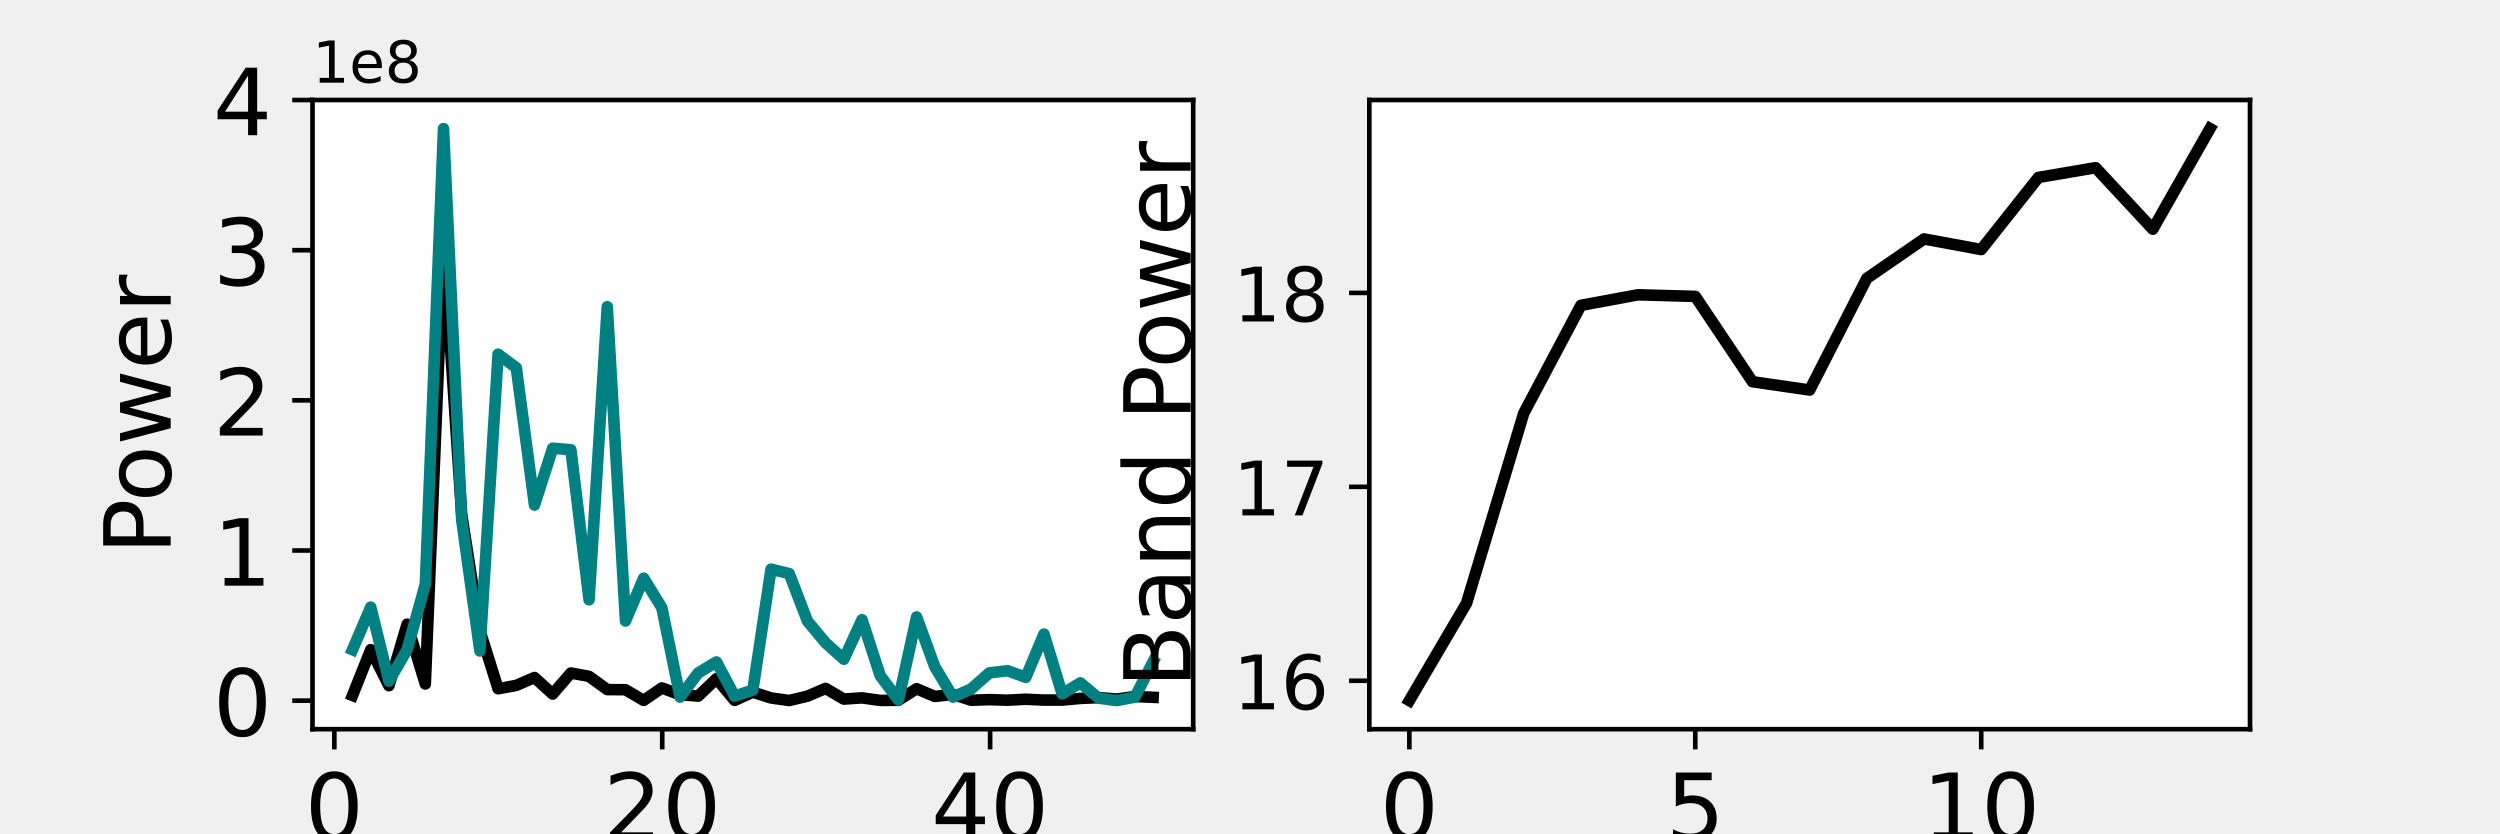
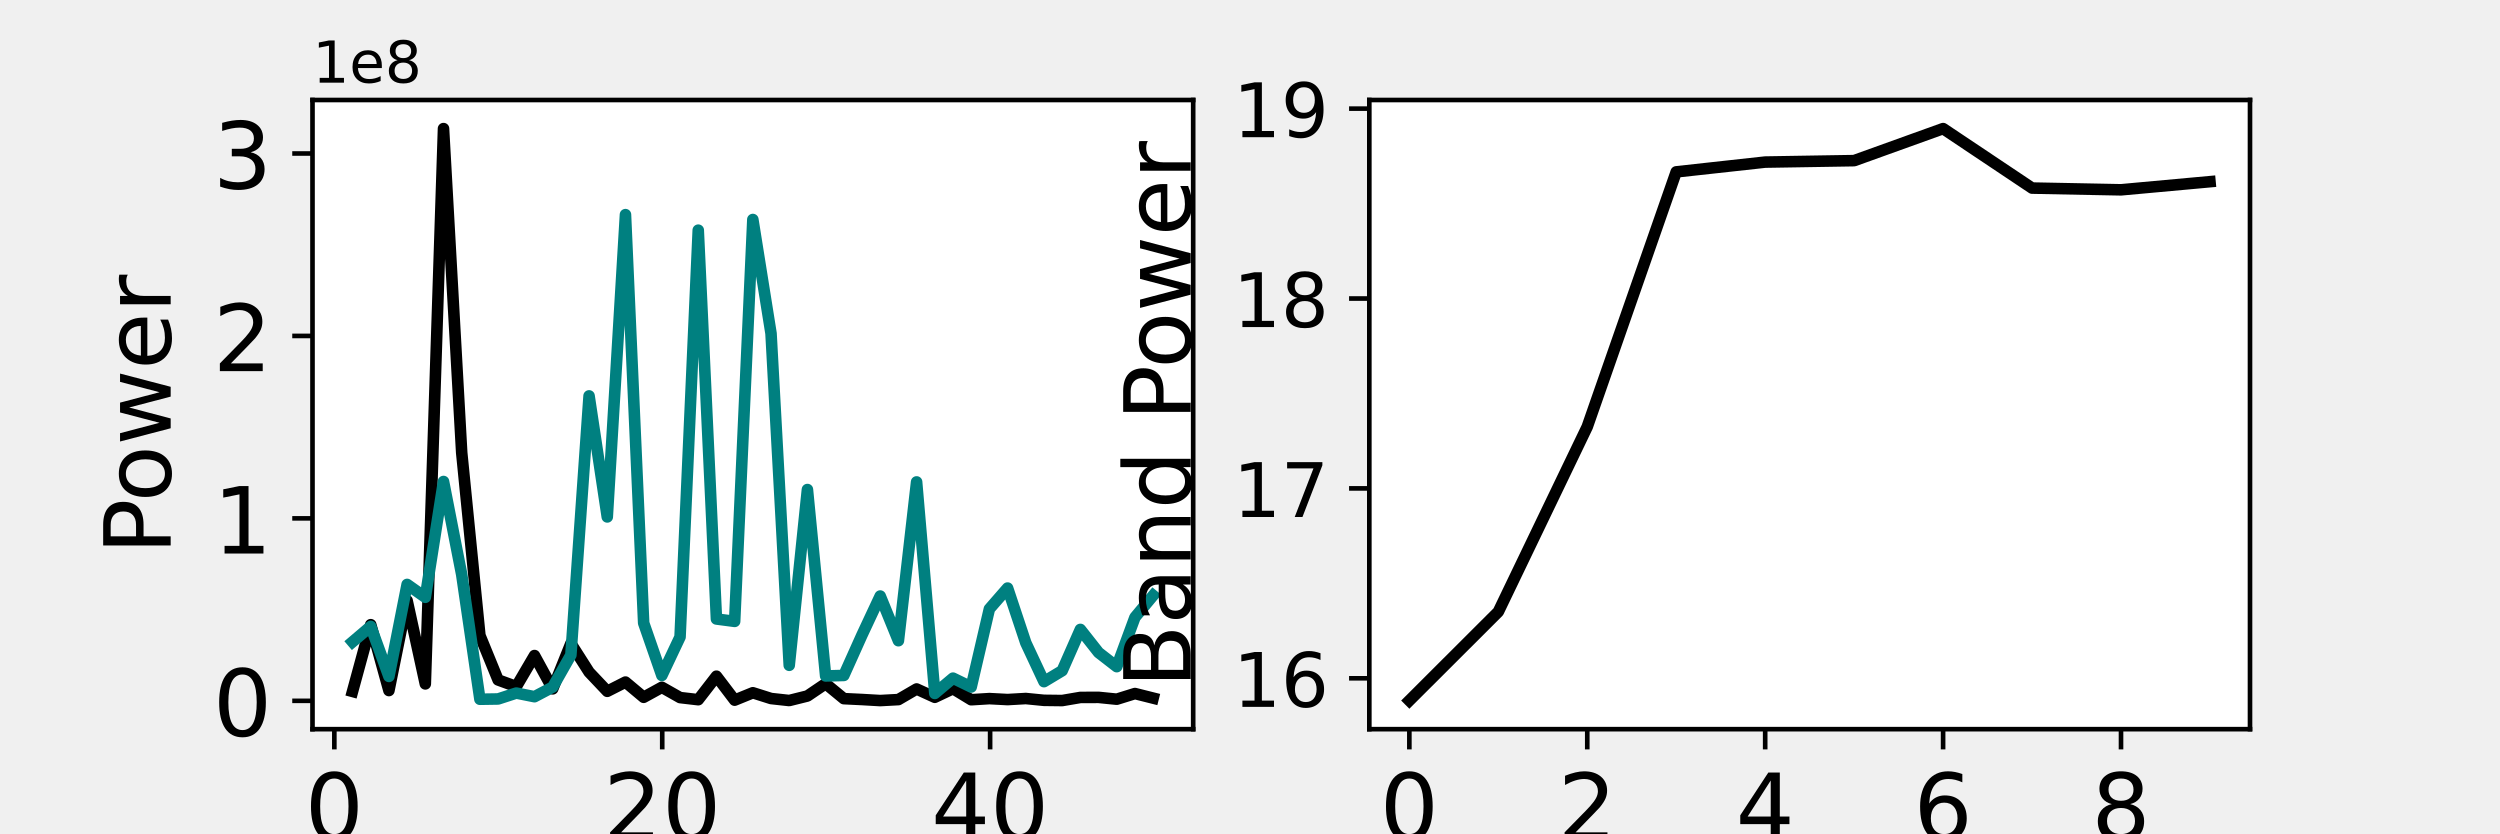
<svg xmlns="http://www.w3.org/2000/svg" xmlns:xlink="http://www.w3.org/1999/xlink" width="432pt" height="144pt" viewBox="0 0 432 144" version="1.1">
  <defs>
    <style type="text/css">*{stroke-linejoin: round; stroke-linecap: butt}</style>
  </defs>
  <g id="figure_1">
    <g id="patch_1">
      <path d="M 0 144  L 432 144  L 432 0  L 0 0  L 0 144  z " style="fill: none" />
    </g>
    <g id="axes_1">
      <g id="patch_2">
        <path d="M 54 126  L 206.182 126  L 206.182 17.28  L 54 17.28  z " style="fill: #ffffff" />
      </g>
      <g id="matplotlib.axis_1">
        <g id="xtick_1">
          <g id="line2d_1">
            <defs>
-               <path id="md77250b71f" d="M 0 0  L 0 3.5  " style="stroke: #000000; stroke-width: 0.8" />
-             </defs>
-             <g>
-               <use xlink:href="#md77250b71f" x="57.773" y="126" style="stroke: #000000; stroke-width: 0.8" />
+               <path id="m6e756f3962" d="M 0 0  L 0 3.5  " style="stroke: #000000; stroke-width: 0.8" />
+             </defs>
+             <g>
+               <use xlink:href="#m6e756f3962" x="57.773" y="126" style="stroke: #000000; stroke-width: 0.8" />
            </g>
          </g>
          <g id="text_1">
            <g transform="translate(52.6831 145.1575) scale(0.16 -0.16)">
              <defs>
                <path id="DejaVuSans-30" d="M 2034 4250  Q 1547 4250 1301 3770  Q 1056 3291 1056 2328  Q 1056 1369 1301 889  Q 1547 409 2034 409  Q 2525 409 2770 889  Q 3016 1369 3016 2328  Q 3016 3291 2770 3770  Q 2525 4250 2034 4250  z M 2034 4750  Q 2819 4750 3233 4129  Q 3647 3509 3647 2328  Q 3647 1150 3233 529  Q 2819 -91 2034 -91  Q 1250 -91 836 529  Q 422 1150 422 2328  Q 422 3509 836 4129  Q 1250 4750 2034 4750  z " transform="scale(0.015625)" />
              </defs>
              <use xlink:href="#DejaVuSans-30" />
            </g>
          </g>
        </g>
        <g id="xtick_2">
          <g id="line2d_2">
            <g>
-               <use xlink:href="#md77250b71f" x="114.433" y="126" style="stroke: #000000; stroke-width: 0.8" />
+               <use xlink:href="#m6e756f3962" x="114.433" y="126" style="stroke: #000000; stroke-width: 0.8" />
            </g>
          </g>
          <g id="text_2">
            <g transform="translate(104.2525 145.1575) scale(0.16 -0.16)">
              <defs>
                <path id="DejaVuSans-32" d="M 1228 531  L 3431 531  L 3431 0  L 469 0  L 469 531  Q 828 903 1448 1529  Q 2069 2156 2228 2338  Q 2531 2678 2651 2914  Q 2772 3150 2772 3378  Q 2772 3750 2511 3984  Q 2250 4219 1831 4219  Q 1534 4219 1204 4116  Q 875 4013 500 3803  L 500 4441  Q 881 4594 1212 4672  Q 1544 4750 1819 4750  Q 2544 4750 2975 4387  Q 3406 4025 3406 3419  Q 3406 3131 3298 2873  Q 3191 2616 2906 2266  Q 2828 2175 2409 1742  Q 1991 1309 1228 531  z " transform="scale(0.015625)" />
              </defs>
              <use xlink:href="#DejaVuSans-32" />
              <use xlink:href="#DejaVuSans-30" x="63.623" />
            </g>
          </g>
        </g>
        <g id="xtick_3">
          <g id="line2d_3">
            <g>
-               <use xlink:href="#md77250b71f" x="171.092" y="126" style="stroke: #000000; stroke-width: 0.8" />
+               <use xlink:href="#m6e756f3962" x="171.092" y="126" style="stroke: #000000; stroke-width: 0.8" />
            </g>
          </g>
          <g id="text_3">
            <g transform="translate(160.912 145.1575) scale(0.16 -0.16)">
              <defs>
                <path id="DejaVuSans-34" d="M 2419 4116  L 825 1625  L 2419 1625  L 2419 4116  z M 2253 4666  L 3047 4666  L 3047 1625  L 3713 1625  L 3713 1100  L 3047 1100  L 3047 0  L 2419 0  L 2419 1100  L 313 1100  L 313 1709  L 2253 4666  z " transform="scale(0.015625)" />
              </defs>
              <use xlink:href="#DejaVuSans-34" />
              <use xlink:href="#DejaVuSans-30" x="63.623" />
            </g>
          </g>
        </g>
        <g id="text_4">
          <g transform="translate(69.76341 164.6425) scale(0.16 -0.16)">
            <defs>
              <path id="DejaVuSans-46" d="M 628 4666  L 3309 4666  L 3309 4134  L 1259 4134  L 1259 2759  L 3109 2759  L 3109 2228  L 1259 2228  L 1259 0  L 628 0  L 628 4666  z " transform="scale(0.015625)" />
              <path id="DejaVuSans-72" d="M 2631 2963  Q 2534 3019 2420 3045  Q 2306 3072 2169 3072  Q 1681 3072 1420 2755  Q 1159 2438 1159 1844  L 1159 0  L 581 0  L 581 3500  L 1159 3500  L 1159 2956  Q 1341 3275 1631 3429  Q 1922 3584 2338 3584  Q 2397 3584 2469 3576  Q 2541 3569 2628 3553  L 2631 2963  z " transform="scale(0.015625)" />
              <path id="DejaVuSans-65" d="M 3597 1894  L 3597 1613  L 953 1613  Q 991 1019 1311 708  Q 1631 397 2203 397  Q 2534 397 2845 478  Q 3156 559 3463 722  L 3463 178  Q 3153 47 2828 -22  Q 2503 -91 2169 -91  Q 1331 -91 842 396  Q 353 884 353 1716  Q 353 2575 817 3079  Q 1281 3584 2069 3584  Q 2775 3584 3186 3129  Q 3597 2675 3597 1894  z M 3022 2063  Q 3016 2534 2758 2815  Q 2500 3097 2075 3097  Q 1594 3097 1305 2825  Q 1016 2553 972 2059  L 3022 2063  z " transform="scale(0.015625)" />
              <path id="DejaVuSans-71" d="M 947 1747  Q 947 1113 1208 752  Q 1469 391 1925 391  Q 2381 391 2643 752  Q 2906 1113 2906 1747  Q 2906 2381 2643 2742  Q 2381 3103 1925 3103  Q 1469 3103 1208 2742  Q 947 2381 947 1747  z M 2906 525  Q 2725 213 2448 61  Q 2172 -91 1784 -91  Q 1150 -91 751 415  Q 353 922 353 1747  Q 353 2572 751 3078  Q 1150 3584 1784 3584  Q 2172 3584 2448 3432  Q 2725 3281 2906 2969  L 2906 3500  L 3481 3500  L 3481 -1331  L 2906 -1331  L 2906 525  z " transform="scale(0.015625)" />
              <path id="DejaVuSans-75" d="M 544 1381  L 544 3500  L 1119 3500  L 1119 1403  Q 1119 906 1312 657  Q 1506 409 1894 409  Q 2359 409 2629 706  Q 2900 1003 2900 1516  L 2900 3500  L 3475 3500  L 3475 0  L 2900 0  L 2900 538  Q 2691 219 2414 64  Q 2138 -91 1772 -91  Q 1169 -91 856 284  Q 544 659 544 1381  z M 1991 3584  L 1991 3584  z " transform="scale(0.015625)" />
              <path id="DejaVuSans-6e" d="M 3513 2113  L 3513 0  L 2938 0  L 2938 2094  Q 2938 2591 2744 2837  Q 2550 3084 2163 3084  Q 1697 3084 1428 2787  Q 1159 2491 1159 1978  L 1159 0  L 581 0  L 581 3500  L 1159 3500  L 1159 2956  Q 1366 3272 1645 3428  Q 1925 3584 2291 3584  Q 2894 3584 3203 3211  Q 3513 2838 3513 2113  z " transform="scale(0.015625)" />
              <path id="DejaVuSans-63" d="M 3122 3366  L 3122 2828  Q 2878 2963 2633 3030  Q 2388 3097 2138 3097  Q 1578 3097 1268 2742  Q 959 2388 959 1747  Q 959 1106 1268 751  Q 1578 397 2138 397  Q 2388 397 2633 464  Q 2878 531 3122 666  L 3122 134  Q 2881 22 2623 -34  Q 2366 -91 2075 -91  Q 1284 -91 818 406  Q 353 903 353 1747  Q 353 2603 823 3093  Q 1294 3584 2113 3584  Q 2378 3584 2631 3529  Q 2884 3475 3122 3366  z " transform="scale(0.015625)" />
              <path id="DejaVuSans-79" d="M 2059 -325  Q 1816 -950 1584 -1140  Q 1353 -1331 966 -1331  L 506 -1331  L 506 -850  L 844 -850  Q 1081 -850 1212 -737  Q 1344 -625 1503 -206  L 1606 56  L 191 3500  L 800 3500  L 1894 763  L 2988 3500  L 3597 3500  L 2059 -325  z " transform="scale(0.015625)" />
              <path id="DejaVuSans-20" transform="scale(0.015625)" />
              <path id="DejaVuSans-28" d="M 1984 4856  Q 1566 4138 1362 3434  Q 1159 2731 1159 2009  Q 1159 1288 1364 580  Q 1569 -128 1984 -844  L 1484 -844  Q 1016 -109 783 600  Q 550 1309 550 2009  Q 550 2706 781 3412  Q 1013 4119 1484 4856  L 1984 4856  z " transform="scale(0.015625)" />
              <path id="DejaVuSans-48" d="M 628 4666  L 1259 4666  L 1259 2753  L 3553 2753  L 3553 4666  L 4184 4666  L 4184 0  L 3553 0  L 3553 2222  L 1259 2222  L 1259 0  L 628 0  L 628 4666  z " transform="scale(0.015625)" />
              <path id="DejaVuSans-7a" d="M 353 3500  L 3084 3500  L 3084 2975  L 922 459  L 3084 459  L 3084 0  L 275 0  L 275 525  L 2438 3041  L 353 3041  L 353 3500  z " transform="scale(0.015625)" />
              <path id="DejaVuSans-29" d="M 513 4856  L 1013 4856  Q 1481 4119 1714 3412  Q 1947 2706 1947 2009  Q 1947 1309 1714 600  Q 1481 -109 1013 -844  L 513 -844  Q 928 -128 1133 580  Q 1338 1288 1338 2009  Q 1338 2731 1133 3434  Q 928 4138 513 4856  z " transform="scale(0.015625)" />
            </defs>
            <use xlink:href="#DejaVuSans-46" />
            <use xlink:href="#DejaVuSans-72" x="50.27" />
            <use xlink:href="#DejaVuSans-65" x="89.133" />
            <use xlink:href="#DejaVuSans-71" x="150.656" />
            <use xlink:href="#DejaVuSans-75" x="214.133" />
            <use xlink:href="#DejaVuSans-65" x="277.512" />
            <use xlink:href="#DejaVuSans-6e" x="339.035" />
            <use xlink:href="#DejaVuSans-63" x="402.414" />
            <use xlink:href="#DejaVuSans-79" x="457.395" />
            <use xlink:href="#DejaVuSans-20" x="516.574" />
            <use xlink:href="#DejaVuSans-28" x="548.361" />
            <use xlink:href="#DejaVuSans-48" x="587.375" />
            <use xlink:href="#DejaVuSans-7a" x="662.57" />
            <use xlink:href="#DejaVuSans-29" x="715.061" />
          </g>
        </g>
      </g>
      <g id="matplotlib.axis_2">
        <g id="ytick_1">
          <g id="line2d_4">
            <defs>
-               <path id="m9b5caf7883" d="M 0 0  L -3.5 0  " style="stroke: #000000; stroke-width: 0.8" />
-             </defs>
-             <g>
-               <use xlink:href="#m9b5caf7883" x="54" y="121.076" style="stroke: #000000; stroke-width: 0.8" />
+               <path id="m912c34bcc1" d="M 0 0  L -3.5 0  " style="stroke: #000000; stroke-width: 0.8" />
+             </defs>
+             <g>
+               <use xlink:href="#m912c34bcc1" x="54" y="121.102" style="stroke: #000000; stroke-width: 0.8" />
            </g>
          </g>
          <g id="text_5">
-             <g transform="translate(36.82 127.1546) scale(0.16 -0.16)">
+             <g transform="translate(36.82 127.1805) scale(0.16 -0.16)">
              <use xlink:href="#DejaVuSans-30" />
            </g>
          </g>
        </g>
        <g id="ytick_2">
          <g id="line2d_5">
            <g>
-               <use xlink:href="#m9b5caf7883" x="54" y="95.128" style="stroke: #000000; stroke-width: 0.8" />
+               <use xlink:href="#m912c34bcc1" x="54" y="89.575" style="stroke: #000000; stroke-width: 0.8" />
            </g>
          </g>
          <g id="text_6">
-             <g transform="translate(36.82 101.2069) scale(0.16 -0.16)">
+             <g transform="translate(36.82 95.65393) scale(0.16 -0.16)">
              <defs>
                <path id="DejaVuSans-31" d="M 794 531  L 1825 531  L 1825 4091  L 703 3866  L 703 4441  L 1819 4666  L 2450 4666  L 2450 531  L 3481 531  L 3481 0  L 794 0  L 794 531  z " transform="scale(0.015625)" />
              </defs>
              <use xlink:href="#DejaVuSans-31" />
            </g>
          </g>
        </g>
        <g id="ytick_3">
          <g id="line2d_6">
            <g>
-               <use xlink:href="#m9b5caf7883" x="54" y="69.18" style="stroke: #000000; stroke-width: 0.8" />
+               <use xlink:href="#m912c34bcc1" x="54" y="58.049" style="stroke: #000000; stroke-width: 0.8" />
            </g>
          </g>
          <g id="text_7">
-             <g transform="translate(36.82 75.25911) scale(0.16 -0.16)">
+             <g transform="translate(36.82 64.12734) scale(0.16 -0.16)">
              <use xlink:href="#DejaVuSans-32" />
            </g>
          </g>
        </g>
        <g id="ytick_4">
          <g id="line2d_7">
            <g>
-               <use xlink:href="#m9b5caf7883" x="54" y="43.233" style="stroke: #000000; stroke-width: 0.8" />
+               <use xlink:href="#m912c34bcc1" x="54" y="26.522" style="stroke: #000000; stroke-width: 0.8" />
            </g>
          </g>
          <g id="text_8">
-             <g transform="translate(36.82 49.31137) scale(0.16 -0.16)">
+             <g transform="translate(36.82 32.60075) scale(0.16 -0.16)">
              <defs>
                <path id="DejaVuSans-33" d="M 2597 2516  Q 3050 2419 3304 2112  Q 3559 1806 3559 1356  Q 3559 666 3084 287  Q 2609 -91 1734 -91  Q 1441 -91 1130 -33  Q 819 25 488 141  L 488 750  Q 750 597 1062 519  Q 1375 441 1716 441  Q 2309 441 2620 675  Q 2931 909 2931 1356  Q 2931 1769 2642 2001  Q 2353 2234 1838 2234  L 1294 2234  L 1294 2753  L 1863 2753  Q 2328 2753 2575 2939  Q 2822 3125 2822 3475  Q 2822 3834 2567 4026  Q 2313 4219 1838 4219  Q 1578 4219 1281 4162  Q 984 4106 628 3988  L 628 4550  Q 988 4650 1302 4700  Q 1616 4750 1894 4750  Q 2613 4750 3031 4423  Q 3450 4097 3450 3541  Q 3450 3153 3228 2886  Q 3006 2619 2597 2516  z " transform="scale(0.015625)" />
              </defs>
              <use xlink:href="#DejaVuSans-33" />
            </g>
          </g>
        </g>
-         <g id="ytick_5">
-           <g id="line2d_8">
-             <g>
-               <use xlink:href="#m9b5caf7883" x="54" y="17.285" style="stroke: #000000; stroke-width: 0.8" />
-             </g>
-           </g>
-           <g id="text_9">
-             <g transform="translate(36.82 23.36362) scale(0.16 -0.16)">
-               <use xlink:href="#DejaVuSans-34" />
-             </g>
-           </g>
-         </g>
-         <g id="text_10">
+         <g id="text_9">
          <g transform="translate(29.4925 95.8225) rotate(-90) scale(0.16 -0.16)">
            <defs>
              <path id="DejaVuSans-50" d="M 1259 4147  L 1259 2394  L 2053 2394  Q 2494 2394 2734 2622  Q 2975 2850 2975 3272  Q 2975 3691 2734 3919  Q 2494 4147 2053 4147  L 1259 4147  z M 628 4666  L 2053 4666  Q 2838 4666 3239 4311  Q 3641 3956 3641 3272  Q 3641 2581 3239 2228  Q 2838 1875 2053 1875  L 1259 1875  L 1259 0  L 628 0  L 628 4666  z " transform="scale(0.015625)" />
              <path id="DejaVuSans-6f" d="M 1959 3097  Q 1497 3097 1228 2736  Q 959 2375 959 1747  Q 959 1119 1226 758  Q 1494 397 1959 397  Q 2419 397 2687 759  Q 2956 1122 2956 1747  Q 2956 2369 2687 2733  Q 2419 3097 1959 3097  z M 1959 3584  Q 2709 3584 3137 3096  Q 3566 2609 3566 1747  Q 3566 888 3137 398  Q 2709 -91 1959 -91  Q 1206 -91 779 398  Q 353 888 353 1747  Q 353 2609 779 3096  Q 1206 3584 1959 3584  z " transform="scale(0.015625)" />
              <path id="DejaVuSans-77" d="M 269 3500  L 844 3500  L 1563 769  L 2278 3500  L 2956 3500  L 3675 769  L 4391 3500  L 4966 3500  L 4050 0  L 3372 0  L 2619 2869  L 1863 0  L 1184 0  L 269 3500  z " transform="scale(0.015625)" />
            </defs>
            <use xlink:href="#DejaVuSans-50" />
            <use xlink:href="#DejaVuSans-6f" x="56.678" />
            <use xlink:href="#DejaVuSans-77" x="117.859" />
            <use xlink:href="#DejaVuSans-65" x="199.646" />
            <use xlink:href="#DejaVuSans-72" x="261.17" />
          </g>
        </g>
-         <g id="text_11">
+         <g id="text_10">
          <g transform="translate(54 14.28) scale(0.1 -0.1)">
            <defs>
              <path id="DejaVuSans-38" d="M 2034 2216  Q 1584 2216 1326 1975  Q 1069 1734 1069 1313  Q 1069 891 1326 650  Q 1584 409 2034 409  Q 2484 409 2743 651  Q 3003 894 3003 1313  Q 3003 1734 2745 1975  Q 2488 2216 2034 2216  z M 1403 2484  Q 997 2584 770 2862  Q 544 3141 544 3541  Q 544 4100 942 4425  Q 1341 4750 2034 4750  Q 2731 4750 3128 4425  Q 3525 4100 3525 3541  Q 3525 3141 3298 2862  Q 3072 2584 2669 2484  Q 3125 2378 3379 2068  Q 3634 1759 3634 1313  Q 3634 634 3220 271  Q 2806 -91 2034 -91  Q 1263 -91 848 271  Q 434 634 434 1313  Q 434 1759 690 2068  Q 947 2378 1403 2484  z M 1172 3481  Q 1172 3119 1398 2916  Q 1625 2713 2034 2713  Q 2441 2713 2670 2916  Q 2900 3119 2900 3481  Q 2900 3844 2670 4047  Q 2441 4250 2034 4250  Q 1625 4250 1398 4047  Q 1172 3844 1172 3481  z " transform="scale(0.015625)" />
            </defs>
            <use xlink:href="#DejaVuSans-31" />
            <use xlink:href="#DejaVuSans-65" x="63.623" />
            <use xlink:href="#DejaVuSans-38" x="125.146" />
          </g>
        </g>
      </g>
+       <g id="line2d_8">
+         <path d="M 60.917 119.48  L 64.062 107.948  L 67.206 119.325  L 70.35 103.777  L 73.494 118.176  L 76.639 22.222  L 79.783 78.229  L 82.927 109.801  L 86.071 117.491  L 89.216 118.641  L 92.36 113.279  L 95.504 119.034  L 98.648 111.204  L 101.793 116.138  L 104.937 119.46  L 108.081 117.861  L 111.225 120.493  L 114.37 118.763  L 117.514 120.541  L 120.658 120.907  L 123.802 116.847  L 126.947 120.986  L 130.091 119.707  L 133.235 120.704  L 136.379 121.05  L 139.524 120.267  L 142.668 118.139  L 145.812 120.725  L 148.956 120.876  L 152.101 121.058  L 155.245 120.887  L 158.389 119.055  L 161.533 120.491  L 164.678 119  L 167.822 120.914  L 170.966 120.72  L 174.11 120.886  L 177.255 120.705  L 180.399 121.016  L 183.543 121.055  L 186.687 120.518  L 189.832 120.506  L 192.976 120.822  L 196.12 119.845  L 199.264 120.635  " clip-path="url(#pf5243de56a)" style="fill: none; stroke: #000000; stroke-width: 2; stroke-linecap: square" />
+       </g>
      <g id="line2d_9">
-         <path d="M 60.917 120.172  L 64.062 112.268  L 67.206 118.49  L 70.35 107.865  L 73.494 118.19  L 76.639 42.085  L 79.783 88.978  L 82.927 108.978  L 86.071 119.017  L 89.216 118.436  L 92.36 117.078  L 95.504 119.934  L 98.648 116.296  L 101.793 116.878  L 104.937 119.16  L 108.081 119.186  L 111.225 121.027  L 114.37 118.879  L 117.514 120.047  L 120.658 120.287  L 123.802 117.273  L 126.947 121.026  L 130.091 119.602  L 133.235 120.609  L 136.379 121.051  L 139.524 120.298  L 142.668 118.957  L 145.812 120.802  L 148.956 120.591  L 152.101 121.033  L 155.245 121.019  L 158.389 119.009  L 161.533 120.348  L 164.678 119.991  L 167.822 121.003  L 170.966 120.896  L 174.11 120.993  L 177.255 120.828  L 180.399 120.975  L 183.543 120.972  L 186.687 120.687  L 189.832 120.551  L 192.976 120.799  L 196.12 120.353  L 199.264 120.497  " clip-path="url(#pccae3cc6f2)" style="fill: none; stroke: #000000; stroke-width: 2; stroke-linecap: square" />
-       </g>
-       <g id="line2d_10">
-         <path d="M 60.917 112.264  L 64.062 104.918  L 67.206 117.705  L 70.35 112.273  L 73.494 100.951  L 76.639 22.222  L 79.783 89.871  L 82.927 112.484  L 86.071 61.2  L 89.216 63.555  L 92.36 87.277  L 95.504 77.456  L 98.648 77.715  L 101.793 103.646  L 104.937 53.002  L 108.081 107.304  L 111.225 99.907  L 114.37 105.028  L 117.514 120.462  L 120.658 116.277  L 123.802 114.386  L 126.947 120.287  L 130.091 119.245  L 133.235 98.354  L 136.379 99.124  L 139.524 107.319  L 142.668 111.09  L 145.812 113.908  L 148.956 107.093  L 152.101 116.755  L 155.245 120.959  L 158.389 106.619  L 161.533 115.209  L 164.678 120.451  L 167.822 119.042  L 170.966 116.279  L 174.11 115.899  L 177.255 117.047  L 180.399 109.572  L 183.543 119.906  L 186.687 118.001  L 189.832 120.641  L 192.976 121.058  L 196.12 120.461  L 199.264 114.339  " clip-path="url(#pccae3cc6f2)" style="fill: none; stroke: #008080; stroke-width: 2; stroke-linecap: square" />
+         <path d="M 60.917 110.918  L 64.062 108.241  L 67.206 116.883  L 70.35 100.991  L 73.494 103.213  L 76.639 83.205  L 79.783 99.289  L 82.927 120.831  L 86.071 120.782  L 89.216 119.761  L 92.36 120.391  L 95.504 118.731  L 98.648 113.191  L 101.793 68.412  L 104.937 89.324  L 108.081 37.092  L 111.225 107.662  L 114.37 116.719  L 117.514 110.067  L 120.658 39.776  L 123.802 106.961  L 126.947 107.374  L 130.091 37.933  L 133.235 57.633  L 136.379 114.963  L 139.524 84.594  L 142.668 116.804  L 145.812 116.717  L 148.956 109.717  L 152.101 102.997  L 155.245 110.714  L 158.389 83.278  L 161.533 119.829  L 164.678 117.185  L 167.822 118.715  L 170.966 105.224  L 174.11 101.618  L 177.255 111.073  L 180.399 117.788  L 183.543 115.898  L 186.687 108.764  L 189.832 112.758  L 192.976 115.197  L 196.12 106.677  L 199.264 102.899  " clip-path="url(#pf5243de56a)" style="fill: none; stroke: #008080; stroke-width: 2; stroke-linecap: square" />
      </g>
      <g id="patch_3">
        <path d="M 54 126  L 54 17.28  " style="fill: none; stroke: #000000; stroke-width: 0.8; stroke-linejoin: miter; stroke-linecap: square" />
      </g>
      <g id="patch_4">
        <path d="M 206.182 126  L 206.182 17.28  " style="fill: none; stroke: #000000; stroke-width: 0.8; stroke-linejoin: miter; stroke-linecap: square" />
      </g>
      <g id="patch_5">
        <path d="M 54 126  L 206.182 126  " style="fill: none; stroke: #000000; stroke-width: 0.8; stroke-linejoin: miter; stroke-linecap: square" />
      </g>
      <g id="patch_6">
        <path d="M 54 17.28  L 206.182 17.28  " style="fill: none; stroke: #000000; stroke-width: 0.8; stroke-linejoin: miter; stroke-linecap: square" />
      </g>
    </g>
    <g id="axes_2">
      <g id="patch_7">
        <path d="M 236.618 126  L 388.8 126  L 388.8 17.28  L 236.618 17.28  z " style="fill: #ffffff" />
      </g>
      <g id="matplotlib.axis_3">
        <g id="xtick_4">
-           <g id="line2d_11">
-             <g>
-               <use xlink:href="#md77250b71f" x="243.536" y="126" style="stroke: #000000; stroke-width: 0.8" />
-             </g>
-           </g>
-           <g id="text_12">
+           <g id="line2d_10">
+             <g>
+               <use xlink:href="#m6e756f3962" x="243.536" y="126" style="stroke: #000000; stroke-width: 0.8" />
+             </g>
+           </g>
+           <g id="text_11">
            <g transform="translate(238.4455 145.1575) scale(0.16 -0.16)">
              <use xlink:href="#DejaVuSans-30" />
            </g>
          </g>
        </g>
        <g id="xtick_5">
+           <g id="line2d_11">
+             <g>
+               <use xlink:href="#m6e756f3962" x="274.279" y="126" style="stroke: #000000; stroke-width: 0.8" />
+             </g>
+           </g>
+           <g id="text_12">
+             <g transform="translate(269.1893 145.1575) scale(0.16 -0.16)">
+               <use xlink:href="#DejaVuSans-32" />
+             </g>
+           </g>
+         </g>
+         <g id="xtick_6">
          <g id="line2d_12">
            <g>
-               <use xlink:href="#md77250b71f" x="292.945" y="126" style="stroke: #000000; stroke-width: 0.8" />
+               <use xlink:href="#m6e756f3962" x="305.023" y="126" style="stroke: #000000; stroke-width: 0.8" />
            </g>
          </g>
          <g id="text_13">
-             <g transform="translate(287.8552 145.1575) scale(0.16 -0.16)">
-               <defs>
-                 <path id="DejaVuSans-35" d="M 691 4666  L 3169 4666  L 3169 4134  L 1269 4134  L 1269 2991  Q 1406 3038 1543 3061  Q 1681 3084 1819 3084  Q 2600 3084 3056 2656  Q 3513 2228 3513 1497  Q 3513 744 3044 326  Q 2575 -91 1722 -91  Q 1428 -91 1123 -41  Q 819 9 494 109  L 494 744  Q 775 591 1075 516  Q 1375 441 1709 441  Q 2250 441 2565 725  Q 2881 1009 2881 1497  Q 2881 1984 2565 2268  Q 2250 2553 1709 2553  Q 1456 2553 1204 2497  Q 953 2441 691 2322  L 691 4666  z " transform="scale(0.015625)" />
-               </defs>
-               <use xlink:href="#DejaVuSans-35" />
-             </g>
-           </g>
-         </g>
-         <g id="xtick_6">
+             <g transform="translate(299.9331 145.1575) scale(0.16 -0.16)">
+               <use xlink:href="#DejaVuSans-34" />
+             </g>
+           </g>
+         </g>
+         <g id="xtick_7">
          <g id="line2d_13">
            <g>
-               <use xlink:href="#md77250b71f" x="342.355" y="126" style="stroke: #000000; stroke-width: 0.8" />
+               <use xlink:href="#m6e756f3962" x="335.767" y="126" style="stroke: #000000; stroke-width: 0.8" />
            </g>
          </g>
          <g id="text_14">
-             <g transform="translate(332.1749 145.1575) scale(0.16 -0.16)">
-               <use xlink:href="#DejaVuSans-31" />
-               <use xlink:href="#DejaVuSans-30" x="63.623" />
-             </g>
-           </g>
-         </g>
-         <g id="text_15">
+             <g transform="translate(330.6769 145.1575) scale(0.16 -0.16)">
+               <defs>
+                 <path id="DejaVuSans-36" d="M 2113 2584  Q 1688 2584 1439 2293  Q 1191 2003 1191 1497  Q 1191 994 1439 701  Q 1688 409 2113 409  Q 2538 409 2786 701  Q 3034 994 3034 1497  Q 3034 2003 2786 2293  Q 2538 2584 2113 2584  z M 3366 4563  L 3366 3988  Q 3128 4100 2886 4159  Q 2644 4219 2406 4219  Q 1781 4219 1451 3797  Q 1122 3375 1075 2522  Q 1259 2794 1537 2939  Q 1816 3084 2150 3084  Q 2853 3084 3261 2657  Q 3669 2231 3669 1497  Q 3669 778 3244 343  Q 2819 -91 2113 -91  Q 1303 -91 875 529  Q 447 1150 447 2328  Q 447 3434 972 4092  Q 1497 4750 2381 4750  Q 2619 4750 2861 4703  Q 3103 4656 3366 4563  z " transform="scale(0.015625)" />
+               </defs>
+               <use xlink:href="#DejaVuSans-36" />
+             </g>
+           </g>
+         </g>
+         <g id="xtick_8">
+           <g id="line2d_14">
+             <g>
+               <use xlink:href="#m6e756f3962" x="366.511" y="126" style="stroke: #000000; stroke-width: 0.8" />
+             </g>
+           </g>
+           <g id="text_15">
+             <g transform="translate(361.4207 145.1575) scale(0.16 -0.16)">
+               <use xlink:href="#DejaVuSans-38" />
+             </g>
+           </g>
+         </g>
+         <g id="text_16">
          <g transform="translate(288.2116 164.6425) scale(0.16 -0.16)">
            <defs>
              <path id="DejaVuSans-45" d="M 628 4666  L 3578 4666  L 3578 4134  L 1259 4134  L 1259 2753  L 3481 2753  L 3481 2222  L 1259 2222  L 1259 531  L 3634 531  L 3634 0  L 628 0  L 628 4666  z " transform="scale(0.015625)" />
              <path id="DejaVuSans-70" d="M 1159 525  L 1159 -1331  L 581 -1331  L 581 3500  L 1159 3500  L 1159 2969  Q 1341 3281 1617 3432  Q 1894 3584 2278 3584  Q 2916 3584 3314 3078  Q 3713 2572 3713 1747  Q 3713 922 3314 415  Q 2916 -91 2278 -91  Q 1894 -91 1617 61  Q 1341 213 1159 525  z M 3116 1747  Q 3116 2381 2855 2742  Q 2594 3103 2138 3103  Q 1681 3103 1420 2742  Q 1159 2381 1159 1747  Q 1159 1113 1420 752  Q 1681 391 2138 391  Q 2594 391 2855 752  Q 3116 1113 3116 1747  z " transform="scale(0.015625)" />
              <path id="DejaVuSans-68" d="M 3513 2113  L 3513 0  L 2938 0  L 2938 2094  Q 2938 2591 2744 2837  Q 2550 3084 2163 3084  Q 1697 3084 1428 2787  Q 1159 2491 1159 1978  L 1159 0  L 581 0  L 581 4863  L 1159 4863  L 1159 2956  Q 1366 3272 1645 3428  Q 1925 3584 2291 3584  Q 2894 3584 3203 3211  Q 3513 2838 3513 2113  z " transform="scale(0.015625)" />
            </defs>
            <use xlink:href="#DejaVuSans-45" />
            <use xlink:href="#DejaVuSans-70" x="63.184" />
            <use xlink:href="#DejaVuSans-6f" x="126.66" />
            <use xlink:href="#DejaVuSans-63" x="187.842" />
            <use xlink:href="#DejaVuSans-68" x="242.822" />
          </g>
        </g>
      </g>
      <g id="matplotlib.axis_4">
+         <g id="ytick_5">
+           <g id="line2d_15">
+             <g>
+               <use xlink:href="#m912c34bcc1" x="236.618" y="117.208" style="stroke: #000000; stroke-width: 0.8" />
+             </g>
+           </g>
+           <g id="text_17">
+             <g transform="translate(213.0757 122.147) scale(0.13 -0.13)">
+               <use xlink:href="#DejaVuSans-31" />
+               <use xlink:href="#DejaVuSans-36" x="63.623" />
+             </g>
+           </g>
+         </g>
        <g id="ytick_6">
-           <g id="line2d_14">
-             <g>
-               <use xlink:href="#m9b5caf7883" x="236.618" y="117.638" style="stroke: #000000; stroke-width: 0.8" />
-             </g>
-           </g>
-           <g id="text_16">
-             <g transform="translate(213.0757 122.5769) scale(0.13 -0.13)">
-               <defs>
-                 <path id="DejaVuSans-36" d="M 2113 2584  Q 1688 2584 1439 2293  Q 1191 2003 1191 1497  Q 1191 994 1439 701  Q 1688 409 2113 409  Q 2538 409 2786 701  Q 3034 994 3034 1497  Q 3034 2003 2786 2293  Q 2538 2584 2113 2584  z M 3366 4563  L 3366 3988  Q 3128 4100 2886 4159  Q 2644 4219 2406 4219  Q 1781 4219 1451 3797  Q 1122 3375 1075 2522  Q 1259 2794 1537 2939  Q 1816 3084 2150 3084  Q 2853 3084 3261 2657  Q 3669 2231 3669 1497  Q 3669 778 3244 343  Q 2819 -91 2113 -91  Q 1303 -91 875 529  Q 447 1150 447 2328  Q 447 3434 972 4092  Q 1497 4750 2381 4750  Q 2619 4750 2861 4703  Q 3103 4656 3366 4563  z " transform="scale(0.015625)" />
-               </defs>
-               <use xlink:href="#DejaVuSans-31" />
-               <use xlink:href="#DejaVuSans-36" x="63.623" />
+           <g id="line2d_16">
+             <g>
+               <use xlink:href="#m912c34bcc1" x="236.618" y="84.396" style="stroke: #000000; stroke-width: 0.8" />
+             </g>
+           </g>
+           <g id="text_18">
+             <g transform="translate(213.0757 89.33483) scale(0.13 -0.13)">
+               <defs>
+                 <path id="DejaVuSans-37" d="M 525 4666  L 3525 4666  L 3525 4397  L 1831 0  L 1172 0  L 2766 4134  L 525 4134  L 525 4666  z " transform="scale(0.015625)" />
+               </defs>
+               <use xlink:href="#DejaVuSans-31" />
+               <use xlink:href="#DejaVuSans-37" x="63.623" />
            </g>
          </g>
        </g>
        <g id="ytick_7">
-           <g id="line2d_15">
-             <g>
-               <use xlink:href="#m9b5caf7883" x="236.618" y="84.126" style="stroke: #000000; stroke-width: 0.8" />
-             </g>
-           </g>
-           <g id="text_17">
-             <g transform="translate(213.0757 89.06512) scale(0.13 -0.13)">
-               <defs>
-                 <path id="DejaVuSans-37" d="M 525 4666  L 3525 4666  L 3525 4397  L 1831 0  L 1172 0  L 2766 4134  L 525 4134  L 525 4666  z " transform="scale(0.015625)" />
-               </defs>
-               <use xlink:href="#DejaVuSans-31" />
-               <use xlink:href="#DejaVuSans-37" x="63.623" />
+           <g id="line2d_17">
+             <g>
+               <use xlink:href="#m912c34bcc1" x="236.618" y="51.584" style="stroke: #000000; stroke-width: 0.8" />
+             </g>
+           </g>
+           <g id="text_19">
+             <g transform="translate(213.0757 56.52262) scale(0.13 -0.13)">
+               <use xlink:href="#DejaVuSans-31" />
+               <use xlink:href="#DejaVuSans-38" x="63.623" />
            </g>
          </g>
        </g>
        <g id="ytick_8">
-           <g id="line2d_16">
-             <g>
-               <use xlink:href="#m9b5caf7883" x="236.618" y="50.614" style="stroke: #000000; stroke-width: 0.8" />
-             </g>
-           </g>
-           <g id="text_18">
-             <g transform="translate(213.0757 55.55331) scale(0.13 -0.13)">
-               <use xlink:href="#DejaVuSans-31" />
-               <use xlink:href="#DejaVuSans-38" x="63.623" />
-             </g>
-           </g>
-         </g>
-         <g id="text_19">
+           <g id="line2d_18">
+             <g>
+               <use xlink:href="#m912c34bcc1" x="236.618" y="18.771" style="stroke: #000000; stroke-width: 0.8" />
+             </g>
+           </g>
+           <g id="text_20">
+             <g transform="translate(213.0757 23.7104) scale(0.13 -0.13)">
+               <defs>
+                 <path id="DejaVuSans-39" d="M 703 97  L 703 672  Q 941 559 1184 500  Q 1428 441 1663 441  Q 2288 441 2617 861  Q 2947 1281 2994 2138  Q 2813 1869 2534 1725  Q 2256 1581 1919 1581  Q 1219 1581 811 2004  Q 403 2428 403 3163  Q 403 3881 828 4315  Q 1253 4750 1959 4750  Q 2769 4750 3195 4129  Q 3622 3509 3622 2328  Q 3622 1225 3098 567  Q 2575 -91 1691 -91  Q 1453 -91 1209 -44  Q 966 3 703 97  z M 1959 2075  Q 2384 2075 2632 2365  Q 2881 2656 2881 3163  Q 2881 3666 2632 3958  Q 2384 4250 1959 4250  Q 1534 4250 1286 3958  Q 1038 3666 1038 3163  Q 1038 2656 1286 2365  Q 1534 2075 1959 2075  z " transform="scale(0.015625)" />
+               </defs>
+               <use xlink:href="#DejaVuSans-31" />
+               <use xlink:href="#DejaVuSans-39" x="63.623" />
+             </g>
+           </g>
+         </g>
+         <g id="text_21">
          <g transform="translate(205.7482 118.905) rotate(-90) scale(0.16 -0.16)">
            <defs>
              <path id="DejaVuSans-42" d="M 1259 2228  L 1259 519  L 2272 519  Q 2781 519 3026 730  Q 3272 941 3272 1375  Q 3272 1813 3026 2020  Q 2781 2228 2272 2228  L 1259 2228  z M 1259 4147  L 1259 2741  L 2194 2741  Q 2656 2741 2882 2914  Q 3109 3088 3109 3444  Q 3109 3797 2882 3972  Q 2656 4147 2194 4147  L 1259 4147  z M 628 4666  L 2241 4666  Q 2963 4666 3353 4366  Q 3744 4066 3744 3513  Q 3744 3084 3544 2831  Q 3344 2578 2956 2516  Q 3422 2416 3680 2098  Q 3938 1781 3938 1306  Q 3938 681 3513 340  Q 3088 0 2303 0  L 628 0  L 628 4666  z " transform="scale(0.015625)" />
              <path id="DejaVuSans-61" d="M 2194 1759  Q 1497 1759 1228 1600  Q 959 1441 959 1056  Q 959 750 1161 570  Q 1363 391 1709 391  Q 2188 391 2477 730  Q 2766 1069 2766 1631  L 2766 1759  L 2194 1759  z M 3341 1997  L 3341 0  L 2766 0  L 2766 531  Q 2569 213 2275 61  Q 1981 -91 1556 -91  Q 1019 -91 701 211  Q 384 513 384 1019  Q 384 1609 779 1909  Q 1175 2209 1959 2209  L 2766 2209  L 2766 2266  Q 2766 2663 2505 2880  Q 2244 3097 1772 3097  Q 1472 3097 1187 3025  Q 903 2953 641 2809  L 641 3341  Q 956 3463 1253 3523  Q 1550 3584 1831 3584  Q 2591 3584 2966 3190  Q 3341 2797 3341 1997  z " transform="scale(0.015625)" />
              <path id="DejaVuSans-64" d="M 2906 2969  L 2906 4863  L 3481 4863  L 3481 0  L 2906 0  L 2906 525  Q 2725 213 2448 61  Q 2172 -91 1784 -91  Q 1150 -91 751 415  Q 353 922 353 1747  Q 353 2572 751 3078  Q 1150 3584 1784 3584  Q 2172 3584 2448 3432  Q 2725 3281 2906 2969  z M 947 1747  Q 947 1113 1208 752  Q 1469 391 1925 391  Q 2381 391 2643 752  Q 2906 1113 2906 1747  Q 2906 2381 2643 2742  Q 2381 3103 1925 3103  Q 1469 3103 1208 2742  Q 947 2381 947 1747  z " transform="scale(0.015625)" />
            </defs>
            <use xlink:href="#DejaVuSans-42" />
            <use xlink:href="#DejaVuSans-61" x="68.604" />
            <use xlink:href="#DejaVuSans-6e" x="129.883" />
            <use xlink:href="#DejaVuSans-64" x="193.262" />
            <use xlink:href="#DejaVuSans-20" x="256.738" />
            <use xlink:href="#DejaVuSans-50" x="288.525" />
            <use xlink:href="#DejaVuSans-6f" x="345.203" />
            <use xlink:href="#DejaVuSans-77" x="406.385" />
            <use xlink:href="#DejaVuSans-65" x="488.172" />
            <use xlink:href="#DejaVuSans-72" x="549.695" />
          </g>
        </g>
      </g>
-       <g id="line2d_17">
-         <path d="M 243.536 121.058  L 253.417 104.238  L 263.299 71.414  L 273.181 52.76  L 283.063 50.941  L 292.945 51.218  L 302.827 65.964  L 312.709 67.395  L 322.591 48.098  L 332.473 41.289  L 342.355 43.122  L 352.237 30.661  L 362.119 28.976  L 372.001 39.601  L 381.883 22.222  " clip-path="url(#pca2867487e)" style="fill: none; stroke: #000000; stroke-width: 2; stroke-linecap: square" />
+       <g id="line2d_19">
+         <path d="M 243.536 121.058  L 258.907 105.714  L 274.279 73.74  L 289.651 29.701  L 305.023 28.009  L 320.395 27.757  L 335.767 22.222  L 351.139 32.499  L 366.511 32.8  L 381.883 31.395  " clip-path="url(#p14fe3c2b64)" style="fill: none; stroke: #000000; stroke-width: 2; stroke-linecap: square" />
      </g>
      <g id="patch_8">
        <path d="M 236.618 126  L 236.618 17.28  " style="fill: none; stroke: #000000; stroke-width: 0.8; stroke-linejoin: miter; stroke-linecap: square" />
      </g>
      <g id="patch_9">
        <path d="M 388.8 126  L 388.8 17.28  " style="fill: none; stroke: #000000; stroke-width: 0.8; stroke-linejoin: miter; stroke-linecap: square" />
      </g>
      <g id="patch_10">
        <path d="M 236.618 126  L 388.8 126  " style="fill: none; stroke: #000000; stroke-width: 0.8; stroke-linejoin: miter; stroke-linecap: square" />
      </g>
      <g id="patch_11">
        <path d="M 236.618 17.28  L 388.8 17.28  " style="fill: none; stroke: #000000; stroke-width: 0.8; stroke-linejoin: miter; stroke-linecap: square" />
      </g>
    </g>
  </g>
  <defs>
-     <clipPath id="pccae3cc6f2">
+     <clipPath id="pf5243de56a">
      <rect x="54" y="17.28" width="152.182" height="108.72" />
    </clipPath>
-     <clipPath id="pca2867487e">
+     <clipPath id="p14fe3c2b64">
      <rect x="236.618" y="17.28" width="152.182" height="108.72" />
    </clipPath>
  </defs>
</svg>
